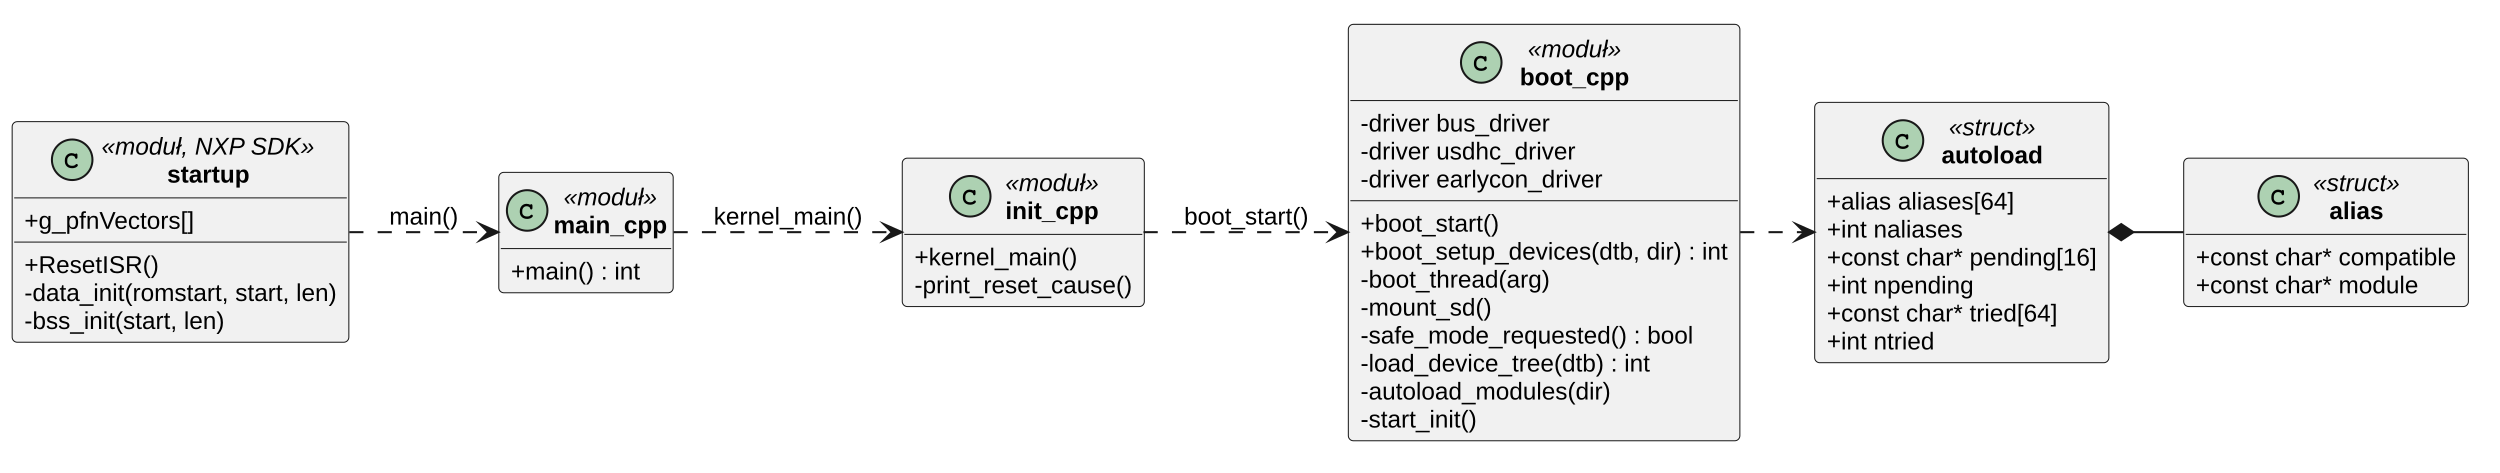
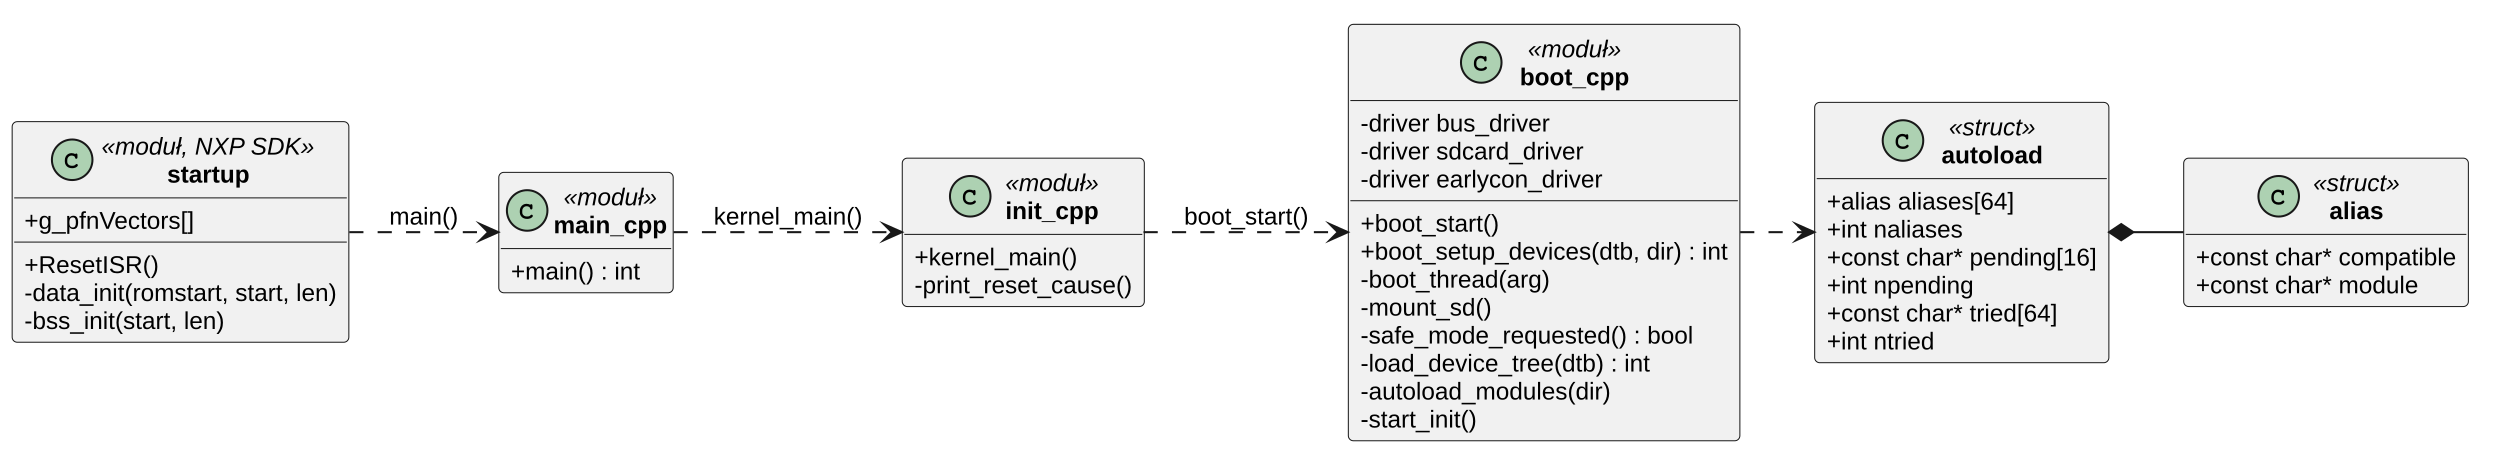
<svg xmlns="http://www.w3.org/2000/svg" version="1.1" data-diagram-type="CLASS" style="width:1233px;height:233px;background:#FFFFFF;" width="1233px" height="233px" viewBox="0 0 1233 233" zoomAndPan="magnify" preserveAspectRatio="none" contentStyleType="text/css">
  <defs />
  <g font-family="sans-serif" lengthAdjust="spacing">
    <g class="entity" data-qualified-name="startup" id="ent0001" data-source-line="3">
      <rect x="6" y="60" width="166.049" height="108.793" fill="#F1F1F1" style="stroke:#181818;stroke-width:0.5;" rx="2.5" ry="2.5" />
      <ellipse cx="35.601" cy="78.799" rx="10" ry="10" fill="#ADD1B2" style="stroke:#181818;stroke-width:1;" />
      <path d="M37.085,76.002 Q37.194,75.846 37.319,75.768 Q37.46,75.689 37.616,75.689 Q37.882,75.689 38.038,75.877 Q38.21,76.064 38.21,76.486 L38.21,77.518 Q38.21,77.939 38.038,78.127 Q37.882,78.314 37.616,78.314 Q37.366,78.314 37.226,78.174 Q37.085,78.049 37.007,77.674 Q36.976,77.424 36.851,77.299 Q36.601,77.033 36.163,76.877 Q35.741,76.721 35.304,76.721 Q34.772,76.721 34.319,76.955 Q33.866,77.189 33.522,77.721 Q33.179,78.236 33.179,78.971 L33.179,79.752 Q33.179,80.611 33.804,81.189 Q34.444,81.768 35.554,81.768 Q36.226,81.768 36.694,81.596 Q36.96,81.486 37.257,81.174 Q37.444,80.986 37.554,80.939 Q37.663,80.877 37.788,80.877 Q38.038,80.877 38.21,81.064 Q38.397,81.236 38.397,81.486 Q38.397,81.736 38.147,82.018 Q37.788,82.424 37.226,82.658 Q36.476,82.971 35.569,82.971 Q34.491,82.971 33.647,82.533 Q32.944,82.189 32.46,81.424 Q31.976,80.658 31.976,79.768 L31.976,78.955 Q31.976,78.018 32.413,77.205 Q32.851,76.393 33.616,75.955 Q34.397,75.518 35.257,75.518 Q35.788,75.518 36.241,75.643 Q36.694,75.752 37.085,76.002 Z " fill="#000" />
      <text x="50.067" y="76.256" fill="#000" font-size="12" textLength="105.381" font-style="italic" font-family="Arial">«moduł, NXP SDK»</text>
      <text x="82.423" y="90.055" fill="#000" font-size="12" textLength="40.67" font-weight="700" font-family="Arial">startup</text>
      <line x1="7" y1="97.598" x2="171.049" y2="97.598" style="stroke:#181818;stroke-width:0.5;" />
      <text x="12" y="112.854" fill="#000" font-size="12" textLength="84.387" font-family="Arial">+g_pfnVectors[]</text>
      <line x1="7" y1="119.396" x2="171.049" y2="119.396" style="stroke:#181818;stroke-width:0.5;" />
      <text x="12" y="134.652" fill="#000" font-size="12" textLength="66.352" font-family="Arial">+ResetISR()</text>
      <text x="12" y="148.451" fill="#000" font-size="12" textLength="154.049" font-family="Arial">-data_init(romstart, start, len)</text>
      <text x="12" y="162.25" fill="#000" font-size="12" textLength="98.695" font-family="Arial">-bss_init(start, len)</text>
    </g>
    <g class="entity" data-qualified-name="main_cpp" id="ent0002" data-source-line="9">
      <rect x="246" y="85" width="86.016" height="59.396" fill="#F1F1F1" style="stroke:#181818;stroke-width:0.5;" rx="2.5" ry="2.5" />
      <ellipse cx="260" cy="103.799" rx="10" ry="10" fill="#ADD1B2" style="stroke:#181818;stroke-width:1;" />
      <path d="M261.484,101.002 Q261.594,100.846 261.719,100.768 Q261.859,100.689 262.016,100.689 Q262.281,100.689 262.438,100.877 Q262.609,101.064 262.609,101.486 L262.609,102.518 Q262.609,102.939 262.438,103.127 Q262.281,103.314 262.016,103.314 Q261.766,103.314 261.625,103.174 Q261.484,103.049 261.406,102.674 Q261.375,102.424 261.25,102.299 Q261,102.033 260.563,101.877 Q260.141,101.721 259.703,101.721 Q259.172,101.721 258.719,101.955 Q258.266,102.189 257.922,102.721 Q257.578,103.236 257.578,103.971 L257.578,104.752 Q257.578,105.611 258.203,106.189 Q258.844,106.768 259.953,106.768 Q260.625,106.768 261.094,106.596 Q261.359,106.486 261.656,106.174 Q261.844,105.986 261.953,105.939 Q262.063,105.877 262.188,105.877 Q262.438,105.877 262.609,106.064 Q262.797,106.236 262.797,106.486 Q262.797,106.736 262.547,107.018 Q262.188,107.424 261.625,107.658 Q260.875,107.971 259.969,107.971 Q258.891,107.971 258.047,107.533 Q257.344,107.189 256.859,106.424 Q256.375,105.658 256.375,104.768 L256.375,103.955 Q256.375,103.018 256.813,102.205 Q257.25,101.393 258.016,100.955 Q258.797,100.518 259.656,100.518 Q260.188,100.518 260.641,100.643 Q261.094,100.752 261.484,101.002 Z " fill="#000" />
      <text x="277.992" y="101.256" fill="#000" font-size="12" textLength="46.031" font-style="italic" font-family="Arial">«moduł»</text>
      <text x="273" y="115.055" fill="#000" font-size="12" textLength="56.016" font-weight="700" font-family="Arial">main_cpp</text>
      <line x1="247" y1="122.598" x2="331.016" y2="122.598" style="stroke:#181818;stroke-width:0.5;" />
      <text x="252" y="137.854" fill="#000" font-size="12" textLength="63.686" font-family="Arial">+main() : int</text>
    </g>
    <g class="entity" data-qualified-name="init_cpp" id="ent0003" data-source-line="12">
      <rect x="445" y="78" width="119.379" height="73.195" fill="#F1F1F1" style="stroke:#181818;stroke-width:0.5;" rx="2.5" ry="2.5" />
      <ellipse cx="478.52" cy="96.799" rx="10" ry="10" fill="#ADD1B2" style="stroke:#181818;stroke-width:1;" />
      <path d="M480.004,94.002 Q480.113,93.846 480.238,93.768 Q480.379,93.689 480.535,93.689 Q480.801,93.689 480.957,93.877 Q481.129,94.064 481.129,94.486 L481.129,95.518 Q481.129,95.939 480.957,96.127 Q480.801,96.314 480.535,96.314 Q480.285,96.314 480.145,96.174 Q480.004,96.049 479.926,95.674 Q479.895,95.424 479.77,95.299 Q479.52,95.033 479.082,94.877 Q478.66,94.721 478.223,94.721 Q477.692,94.721 477.238,94.955 Q476.785,95.189 476.442,95.721 Q476.098,96.236 476.098,96.971 L476.098,97.752 Q476.098,98.611 476.723,99.189 Q477.363,99.768 478.473,99.768 Q479.145,99.768 479.613,99.596 Q479.879,99.486 480.176,99.174 Q480.363,98.986 480.473,98.939 Q480.582,98.877 480.707,98.877 Q480.957,98.877 481.129,99.064 Q481.317,99.236 481.317,99.486 Q481.317,99.736 481.067,100.018 Q480.707,100.424 480.145,100.658 Q479.395,100.971 478.488,100.971 Q477.41,100.971 476.567,100.533 Q475.863,100.189 475.379,99.424 Q474.895,98.658 474.895,97.768 L474.895,96.955 Q474.895,96.018 475.332,95.205 Q475.77,94.393 476.535,93.955 Q477.317,93.518 478.176,93.518 Q478.707,93.518 479.16,93.643 Q479.613,93.752 480.004,94.002 Z " fill="#000" />
      <text x="495.843" y="94.256" fill="#000" font-size="12" textLength="46.031" font-style="italic" font-family="Arial">«moduł»</text>
      <text x="495.857" y="108.055" fill="#000" font-size="12" textLength="46.002" font-weight="700" font-family="Arial">init_cpp</text>
      <line x1="446" y1="115.598" x2="563.379" y2="115.598" style="stroke:#181818;stroke-width:0.5;" />
      <text x="451" y="130.854" fill="#000" font-size="12" textLength="80.367" font-family="Arial">+kernel_main()</text>
      <text x="451" y="144.652" fill="#000" font-size="12" textLength="107.379" font-family="Arial">-print_reset_cause()</text>
    </g>
    <g class="entity" data-qualified-name="boot_cpp" id="ent0004" data-source-line="16">
      <rect x="665" y="12" width="193.107" height="205.385" fill="#F1F1F1" style="stroke:#181818;stroke-width:0.5;" rx="2.5" ry="2.5" />
      <ellipse cx="730.557" cy="30.799" rx="10" ry="10" fill="#ADD1B2" style="stroke:#181818;stroke-width:1;" />
      <path d="M732.041,28.002 Q732.15,27.846 732.275,27.768 Q732.416,27.689 732.572,27.689 Q732.838,27.689 732.994,27.877 Q733.166,28.064 733.166,28.486 L733.166,29.518 Q733.166,29.939 732.994,30.127 Q732.838,30.314 732.572,30.314 Q732.322,30.314 732.182,30.174 Q732.041,30.049 731.963,29.674 Q731.932,29.424 731.807,29.299 Q731.557,29.033 731.119,28.877 Q730.697,28.721 730.26,28.721 Q729.729,28.721 729.275,28.955 Q728.822,29.189 728.479,29.721 Q728.135,30.236 728.135,30.971 L728.135,31.752 Q728.135,32.611 728.76,33.189 Q729.4,33.768 730.51,33.768 Q731.182,33.768 731.65,33.596 Q731.916,33.486 732.213,33.174 Q732.4,32.986 732.51,32.939 Q732.619,32.877 732.744,32.877 Q732.994,32.877 733.166,33.064 Q733.354,33.236 733.354,33.486 Q733.354,33.736 733.104,34.018 Q732.744,34.424 732.182,34.658 Q731.432,34.971 730.525,34.971 Q729.447,34.971 728.604,34.533 Q727.9,34.189 727.416,33.424 Q726.932,32.658 726.932,31.768 L726.932,30.955 Q726.932,30.018 727.369,29.205 Q727.807,28.393 728.572,27.955 Q729.354,27.518 730.213,27.518 Q730.744,27.518 731.197,27.643 Q731.65,27.752 732.041,28.002 Z " fill="#000" />
      <text x="753.538" y="28.256" fill="#000" font-size="12" textLength="46.031" font-style="italic" font-family="Arial">«moduł»</text>
      <text x="749.557" y="42.055" fill="#000" font-size="12" textLength="53.994" font-weight="700" font-family="Arial">boot_cpp</text>
      <line x1="666" y1="49.598" x2="857.107" y2="49.598" style="stroke:#181818;stroke-width:0.5;" />
      <text x="671" y="64.854" fill="#000" font-size="12" textLength="93.363" font-family="Arial">-driver bus_driver</text>
-       <text x="671" y="78.652" fill="#000" font-size="12" textLength="106.037" font-family="Arial">-driver usdhc_driver</text>
+       <text x="671" y="78.652" fill="#000" font-size="12" textLength="110.033" font-family="Arial">-driver sdcard_driver</text>
      <text x="671" y="92.451" fill="#000" font-size="12" textLength="119.373" font-family="Arial">-driver earlycon_driver</text>
      <line x1="666" y1="98.994" x2="857.107" y2="98.994" style="stroke:#181818;stroke-width:0.5;" />
      <text x="671" y="114.25" fill="#000" font-size="12" textLength="68.367" font-family="Arial">+boot_start()</text>
      <text x="671" y="128.049" fill="#000" font-size="12" textLength="181.107" font-family="Arial">+boot_setup_devices(dtb, dir) : int</text>
      <text x="671" y="141.848" fill="#000" font-size="12" textLength="93.387" font-family="Arial">-boot_thread(arg)</text>
      <text x="671" y="155.646" fill="#000" font-size="12" textLength="64.688" font-family="Arial">-mount_sd()</text>
      <text x="671" y="169.445" fill="#000" font-size="12" textLength="164.098" font-family="Arial">-safe_mode_requested() : bool</text>
      <text x="671" y="183.244" fill="#000" font-size="12" textLength="142.746" font-family="Arial">-load_device_tree(dtb) : int</text>
      <text x="671" y="197.043" fill="#000" font-size="12" textLength="123.398" font-family="Arial">-autoload_modules(dir)</text>
      <text x="671" y="210.842" fill="#000" font-size="12" textLength="57.34" font-family="Arial">-start_init()</text>
    </g>
    <g class="entity" data-qualified-name="autoload" id="ent0005" data-source-line="29">
      <rect x="895" y="50.5" width="145.096" height="128.391" fill="#F1F1F1" style="stroke:#181818;stroke-width:0.5;" rx="2.5" ry="2.5" />
      <ellipse cx="938.549" cy="69.299" rx="10" ry="10" fill="#ADD1B2" style="stroke:#181818;stroke-width:1;" />
      <path d="M940.033,66.502 Q940.143,66.346 940.268,66.268 Q940.408,66.189 940.564,66.189 Q940.83,66.189 940.986,66.377 Q941.158,66.564 941.158,66.986 L941.158,68.018 Q941.158,68.439 940.986,68.627 Q940.83,68.814 940.564,68.814 Q940.314,68.814 940.174,68.674 Q940.033,68.549 939.955,68.174 Q939.924,67.924 939.799,67.799 Q939.549,67.533 939.111,67.377 Q938.689,67.221 938.252,67.221 Q937.721,67.221 937.268,67.455 Q936.814,67.689 936.471,68.221 Q936.127,68.736 936.127,69.471 L936.127,70.252 Q936.127,71.111 936.752,71.689 Q937.393,72.268 938.502,72.268 Q939.174,72.268 939.643,72.096 Q939.908,71.986 940.205,71.674 Q940.393,71.486 940.502,71.439 Q940.611,71.377 940.736,71.377 Q940.986,71.377 941.158,71.564 Q941.346,71.736 941.346,71.986 Q941.346,72.236 941.096,72.518 Q940.736,72.924 940.174,73.158 Q939.424,73.471 938.518,73.471 Q937.439,73.471 936.596,73.033 Q935.893,72.689 935.408,71.924 Q934.924,71.158 934.924,70.268 L934.924,69.455 Q934.924,68.518 935.361,67.705 Q935.799,66.893 936.564,66.455 Q937.346,66.018 938.205,66.018 Q938.736,66.018 939.189,66.143 Q939.643,66.252 940.033,66.502 Z " fill="#000" />
      <text x="961.205" y="66.756" fill="#000" font-size="12" textLength="42.686" font-style="italic" font-family="Arial">«struct»</text>
      <text x="957.549" y="80.555" fill="#000" font-size="12" textLength="49.998" font-weight="700" font-family="Arial">autoload</text>
      <line x1="896" y1="88.098" x2="1039.096" y2="88.098" style="stroke:#181818;stroke-width:0.5;" />
      <text x="901" y="103.354" fill="#000" font-size="12" textLength="92.391" font-family="Arial">+alias aliases[64]</text>
      <text x="901" y="117.152" fill="#000" font-size="12" textLength="67.043" font-family="Arial">+int naliases</text>
      <text x="901" y="130.951" fill="#000" font-size="12" textLength="133.096" font-family="Arial">+const char* pending[16]</text>
      <text x="901" y="144.75" fill="#000" font-size="12" textLength="72.398" font-family="Arial">+int npending</text>
      <text x="901" y="158.549" fill="#000" font-size="12" textLength="113.73" font-family="Arial">+const char* tried[64]</text>
      <text x="901" y="172.348" fill="#000" font-size="12" textLength="53.033" font-family="Arial">+int ntried</text>
    </g>
    <g class="entity" data-qualified-name="alias" id="ent0006" data-source-line="37">
      <rect x="1077" y="78" width="140.402" height="73.195" fill="#F1F1F1" style="stroke:#181818;stroke-width:0.5;" rx="2.5" ry="2.5" />
      <ellipse cx="1123.858" cy="96.799" rx="10" ry="10" fill="#ADD1B2" style="stroke:#181818;stroke-width:1;" />
      <path d="M1125.343,94.002 Q1125.452,93.846 1125.577,93.768 Q1125.718,93.689 1125.874,93.689 Q1126.14,93.689 1126.296,93.877 Q1126.468,94.064 1126.468,94.486 L1126.468,95.518 Q1126.468,95.939 1126.296,96.127 Q1126.14,96.314 1125.874,96.314 Q1125.624,96.314 1125.483,96.174 Q1125.343,96.049 1125.265,95.674 Q1125.233,95.424 1125.108,95.299 Q1124.858,95.033 1124.421,94.877 Q1123.999,94.721 1123.562,94.721 Q1123.03,94.721 1122.577,94.955 Q1122.124,95.189 1121.78,95.721 Q1121.437,96.236 1121.437,96.971 L1121.437,97.752 Q1121.437,98.611 1122.062,99.189 Q1122.702,99.768 1123.812,99.768 Q1124.483,99.768 1124.952,99.596 Q1125.218,99.486 1125.515,99.174 Q1125.702,98.986 1125.812,98.939 Q1125.921,98.877 1126.046,98.877 Q1126.296,98.877 1126.468,99.064 Q1126.655,99.236 1126.655,99.486 Q1126.655,99.736 1126.405,100.018 Q1126.046,100.424 1125.483,100.658 Q1124.733,100.971 1123.827,100.971 Q1122.749,100.971 1121.905,100.533 Q1121.202,100.189 1120.718,99.424 Q1120.233,98.658 1120.233,97.768 L1120.233,96.955 Q1120.233,96.018 1120.671,95.205 Q1121.108,94.393 1121.874,93.955 Q1122.655,93.518 1123.515,93.518 Q1124.046,93.518 1124.499,93.643 Q1124.952,93.752 1125.343,94.002 Z " fill="#000" />
      <text x="1140.858" y="94.256" fill="#000" font-size="12" textLength="42.686" font-style="italic" font-family="Arial">«struct»</text>
      <text x="1148.856" y="108.055" fill="#000" font-size="12" textLength="26.689" font-weight="700" font-family="Arial">alias</text>
      <line x1="1078" y1="115.598" x2="1216.402" y2="115.598" style="stroke:#181818;stroke-width:0.5;" />
      <text x="1083" y="130.854" fill="#000" font-size="12" textLength="128.402" font-family="Arial">+const char* compatible</text>
      <text x="1083" y="144.652" fill="#000" font-size="12" textLength="109.729" font-family="Arial">+const char* module</text>
    </g>
    <g class="link" data-entity-1="ent0001" data-entity-2="ent0002" id="lnk7" data-link-type="dependency">
      <polygon points="245.757,114.5,236.757,110.5,240.757,114.5,236.757,118.5,245.757,114.5" fill="#181818" style="stroke:#181818;stroke-width:1;stroke-linejoin:miter;stroke-miterlimit:10;" />
      <path d="M172.25,114.5 C197.537,114.5 219.327,114.5 240.757,114.5" style="stroke:#181818;stroke-width:1;stroke-dasharray:7,7;" fill="none" />
      <text x="192" y="110.756" fill="#000" font-size="12" textLength="34.002" font-family="Arial">main()</text>
    </g>
    <g class="link" data-entity-1="ent0002" data-entity-2="ent0003" id="lnk8" data-link-type="dependency">
      <polygon points="444.84,114.5,435.84,110.5,439.84,114.5,435.84,118.5,444.84,114.5" fill="#181818" style="stroke:#181818;stroke-width:1;stroke-linejoin:miter;stroke-miterlimit:10;" />
      <path d="M332.181,114.5 C364.385,114.5 404.147,114.5 439.84,114.5" style="stroke:#181818;stroke-width:1;stroke-dasharray:7,7;" fill="none" />
      <text x="352" y="110.756" fill="#000" font-size="12" textLength="73.359" font-family="Arial">kernel_main()</text>
    </g>
    <g class="link" data-entity-1="ent0003" data-entity-2="ent0004" id="lnk9" data-link-type="dependency">
      <polygon points="664.792,114.5,655.792,110.5,659.792,114.5,655.792,118.5,664.792,114.5" fill="#181818" style="stroke:#181818;stroke-width:1;stroke-linejoin:miter;stroke-miterlimit:10;" />
      <path d="M564.002,114.5 C593.851,114.5 625.921,114.5 659.792,114.5" style="stroke:#181818;stroke-width:1;stroke-dasharray:7,7;" fill="none" />
      <text x="584" y="110.756" fill="#000" font-size="12" textLength="61.359" font-family="Arial">boot_start()</text>
    </g>
    <g class="link" data-entity-1="ent0004" data-entity-2="ent0005" id="lnk10" data-link-type="dependency">
      <polygon points="894.83,114.5,885.83,110.5,889.83,114.5,885.83,118.5,894.83,114.5" fill="#181818" style="stroke:#181818;stroke-width:1;stroke-linejoin:miter;stroke-miterlimit:10;" />
      <path d="M858.228,114.5 C870.547,114.5 877.988,114.5 889.83,114.5" style="stroke:#181818;stroke-width:1;stroke-dasharray:7,7;" fill="none" />
    </g>
    <g class="link" data-entity-1="ent0005" data-entity-2="ent0006" id="lnk11" data-link-type="composition">
      <polygon points="1040.184,114.5,1046.184,118.5,1052.184,114.5,1046.184,110.5,1040.184,114.5" fill="#181818" style="stroke:#181818;stroke-width:1;stroke-linejoin:miter;stroke-miterlimit:10;" />
      <path d="M1052.184,114.5 C1064.308,114.5 1064.872,114.5 1076.927,114.5" style="stroke:#181818;stroke-width:1;" fill="none" />
    </g>
  </g>
</svg>
